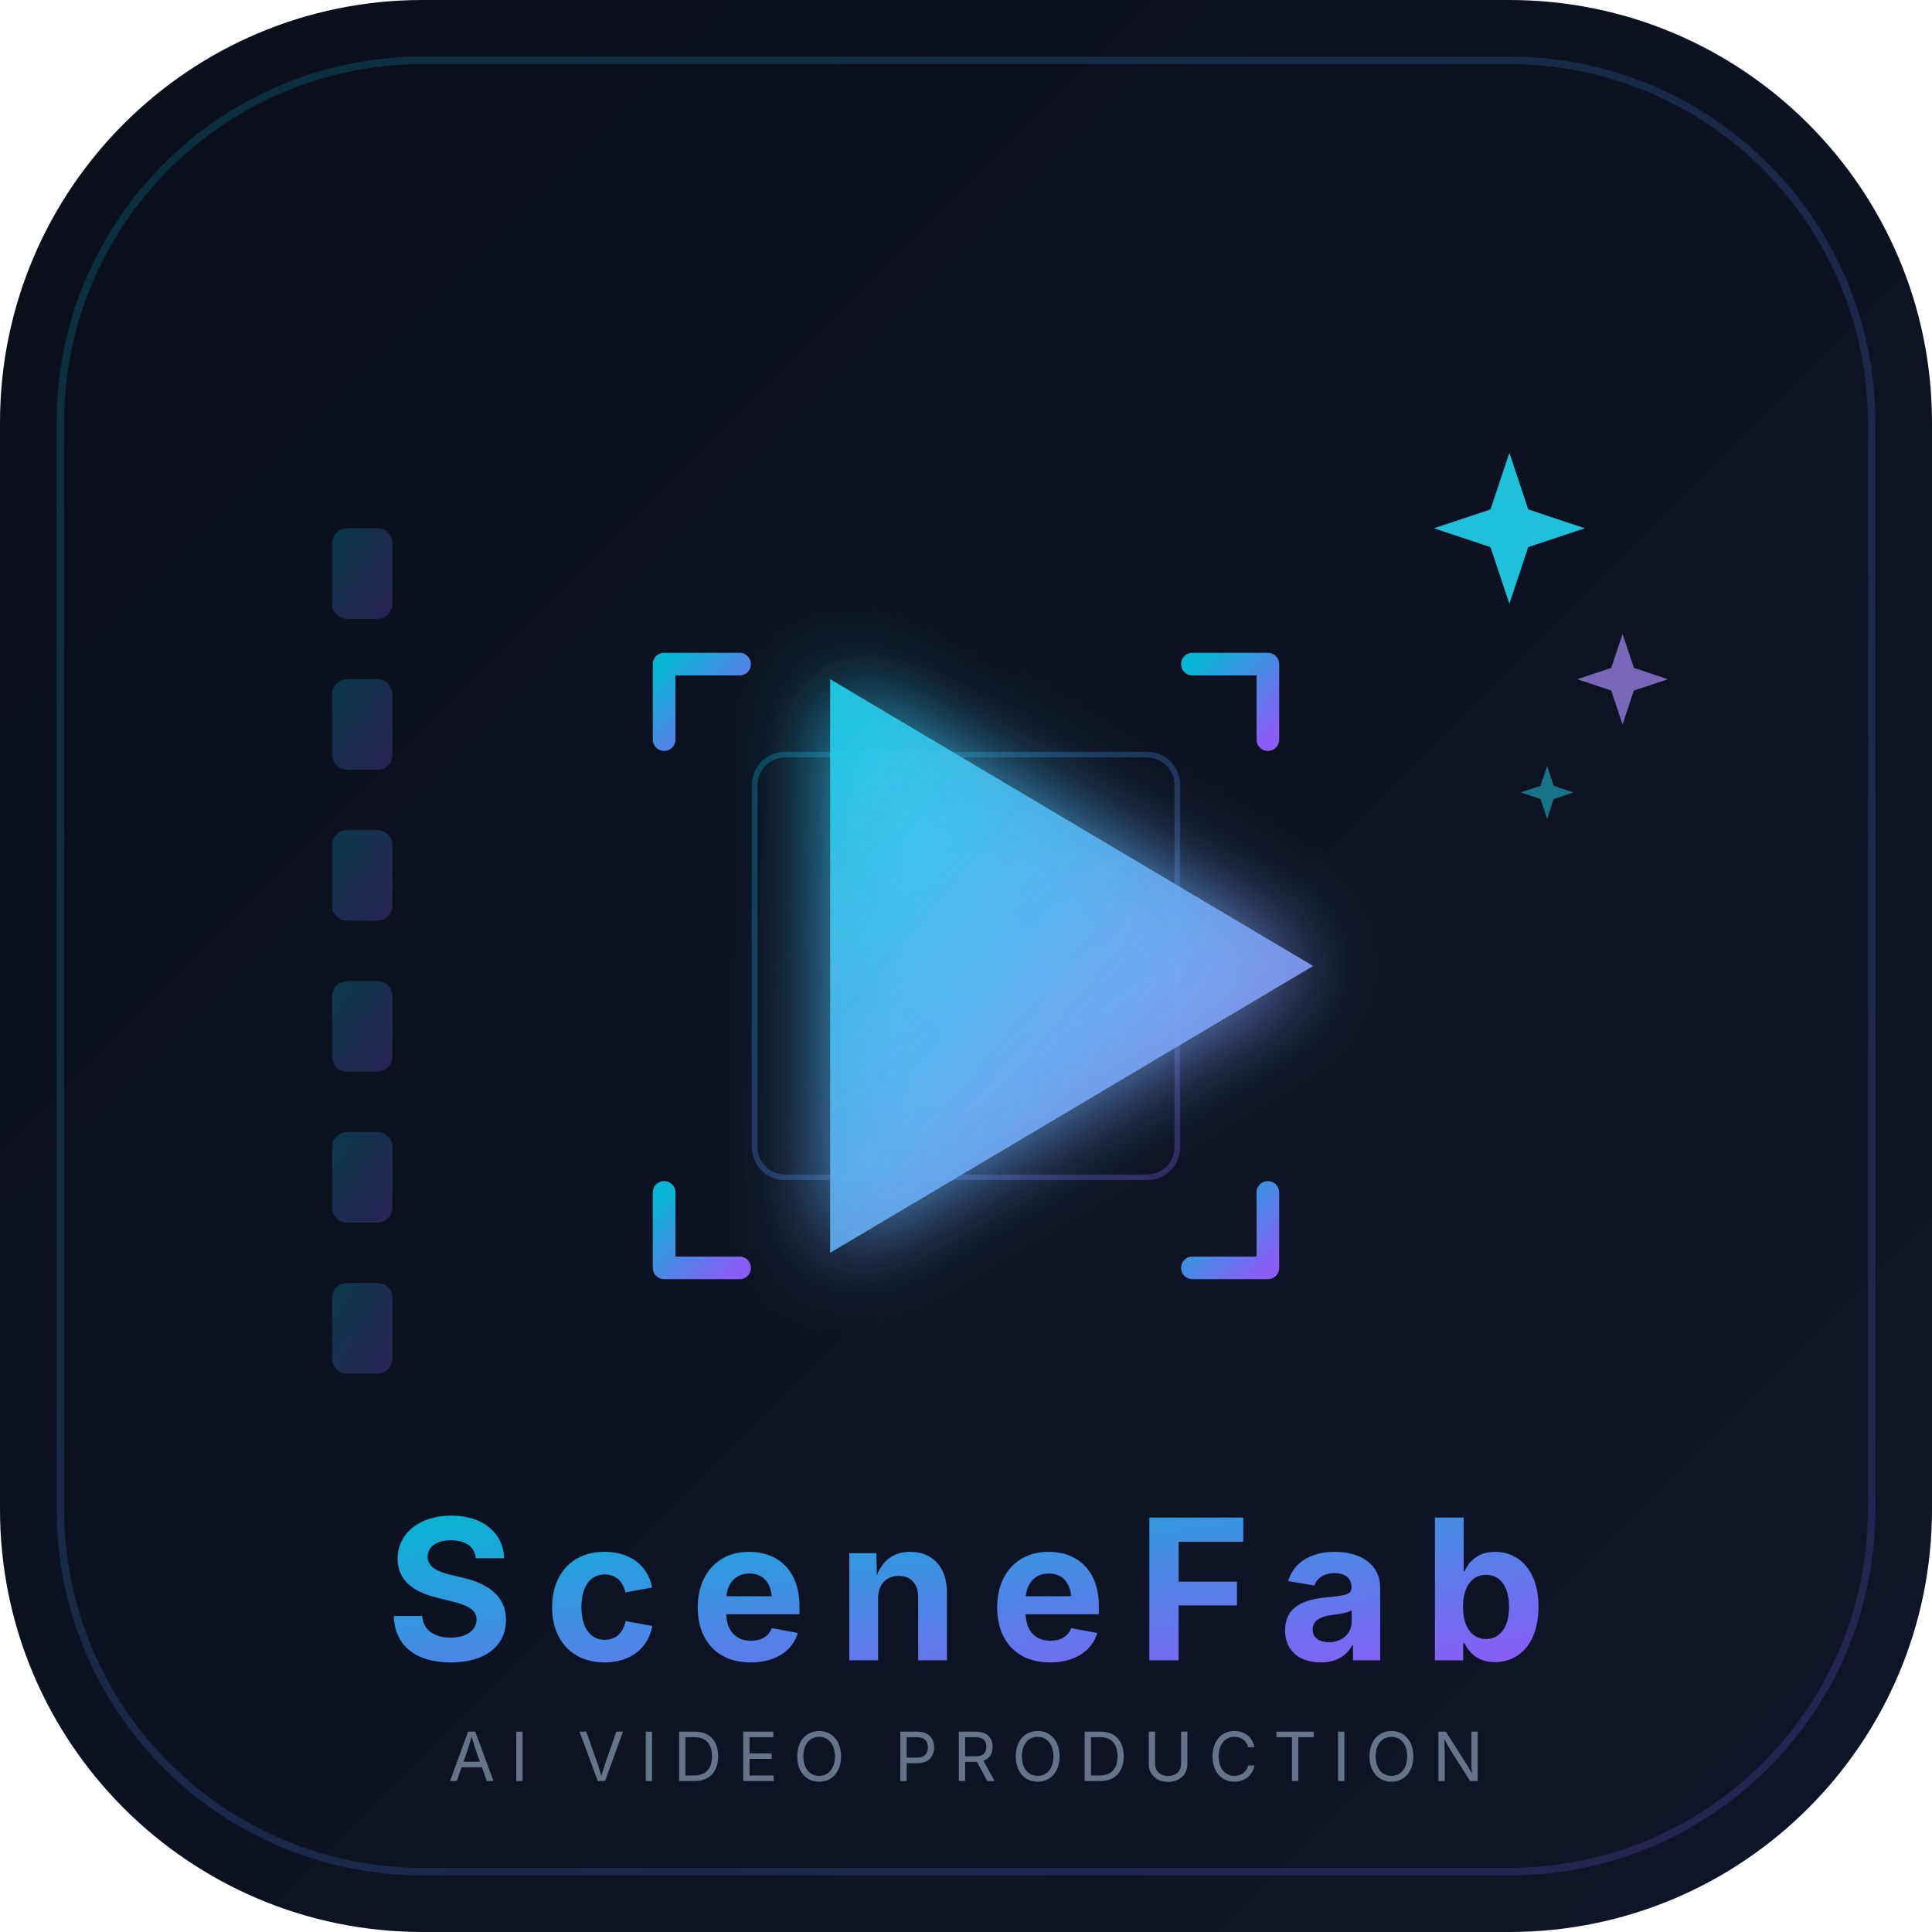
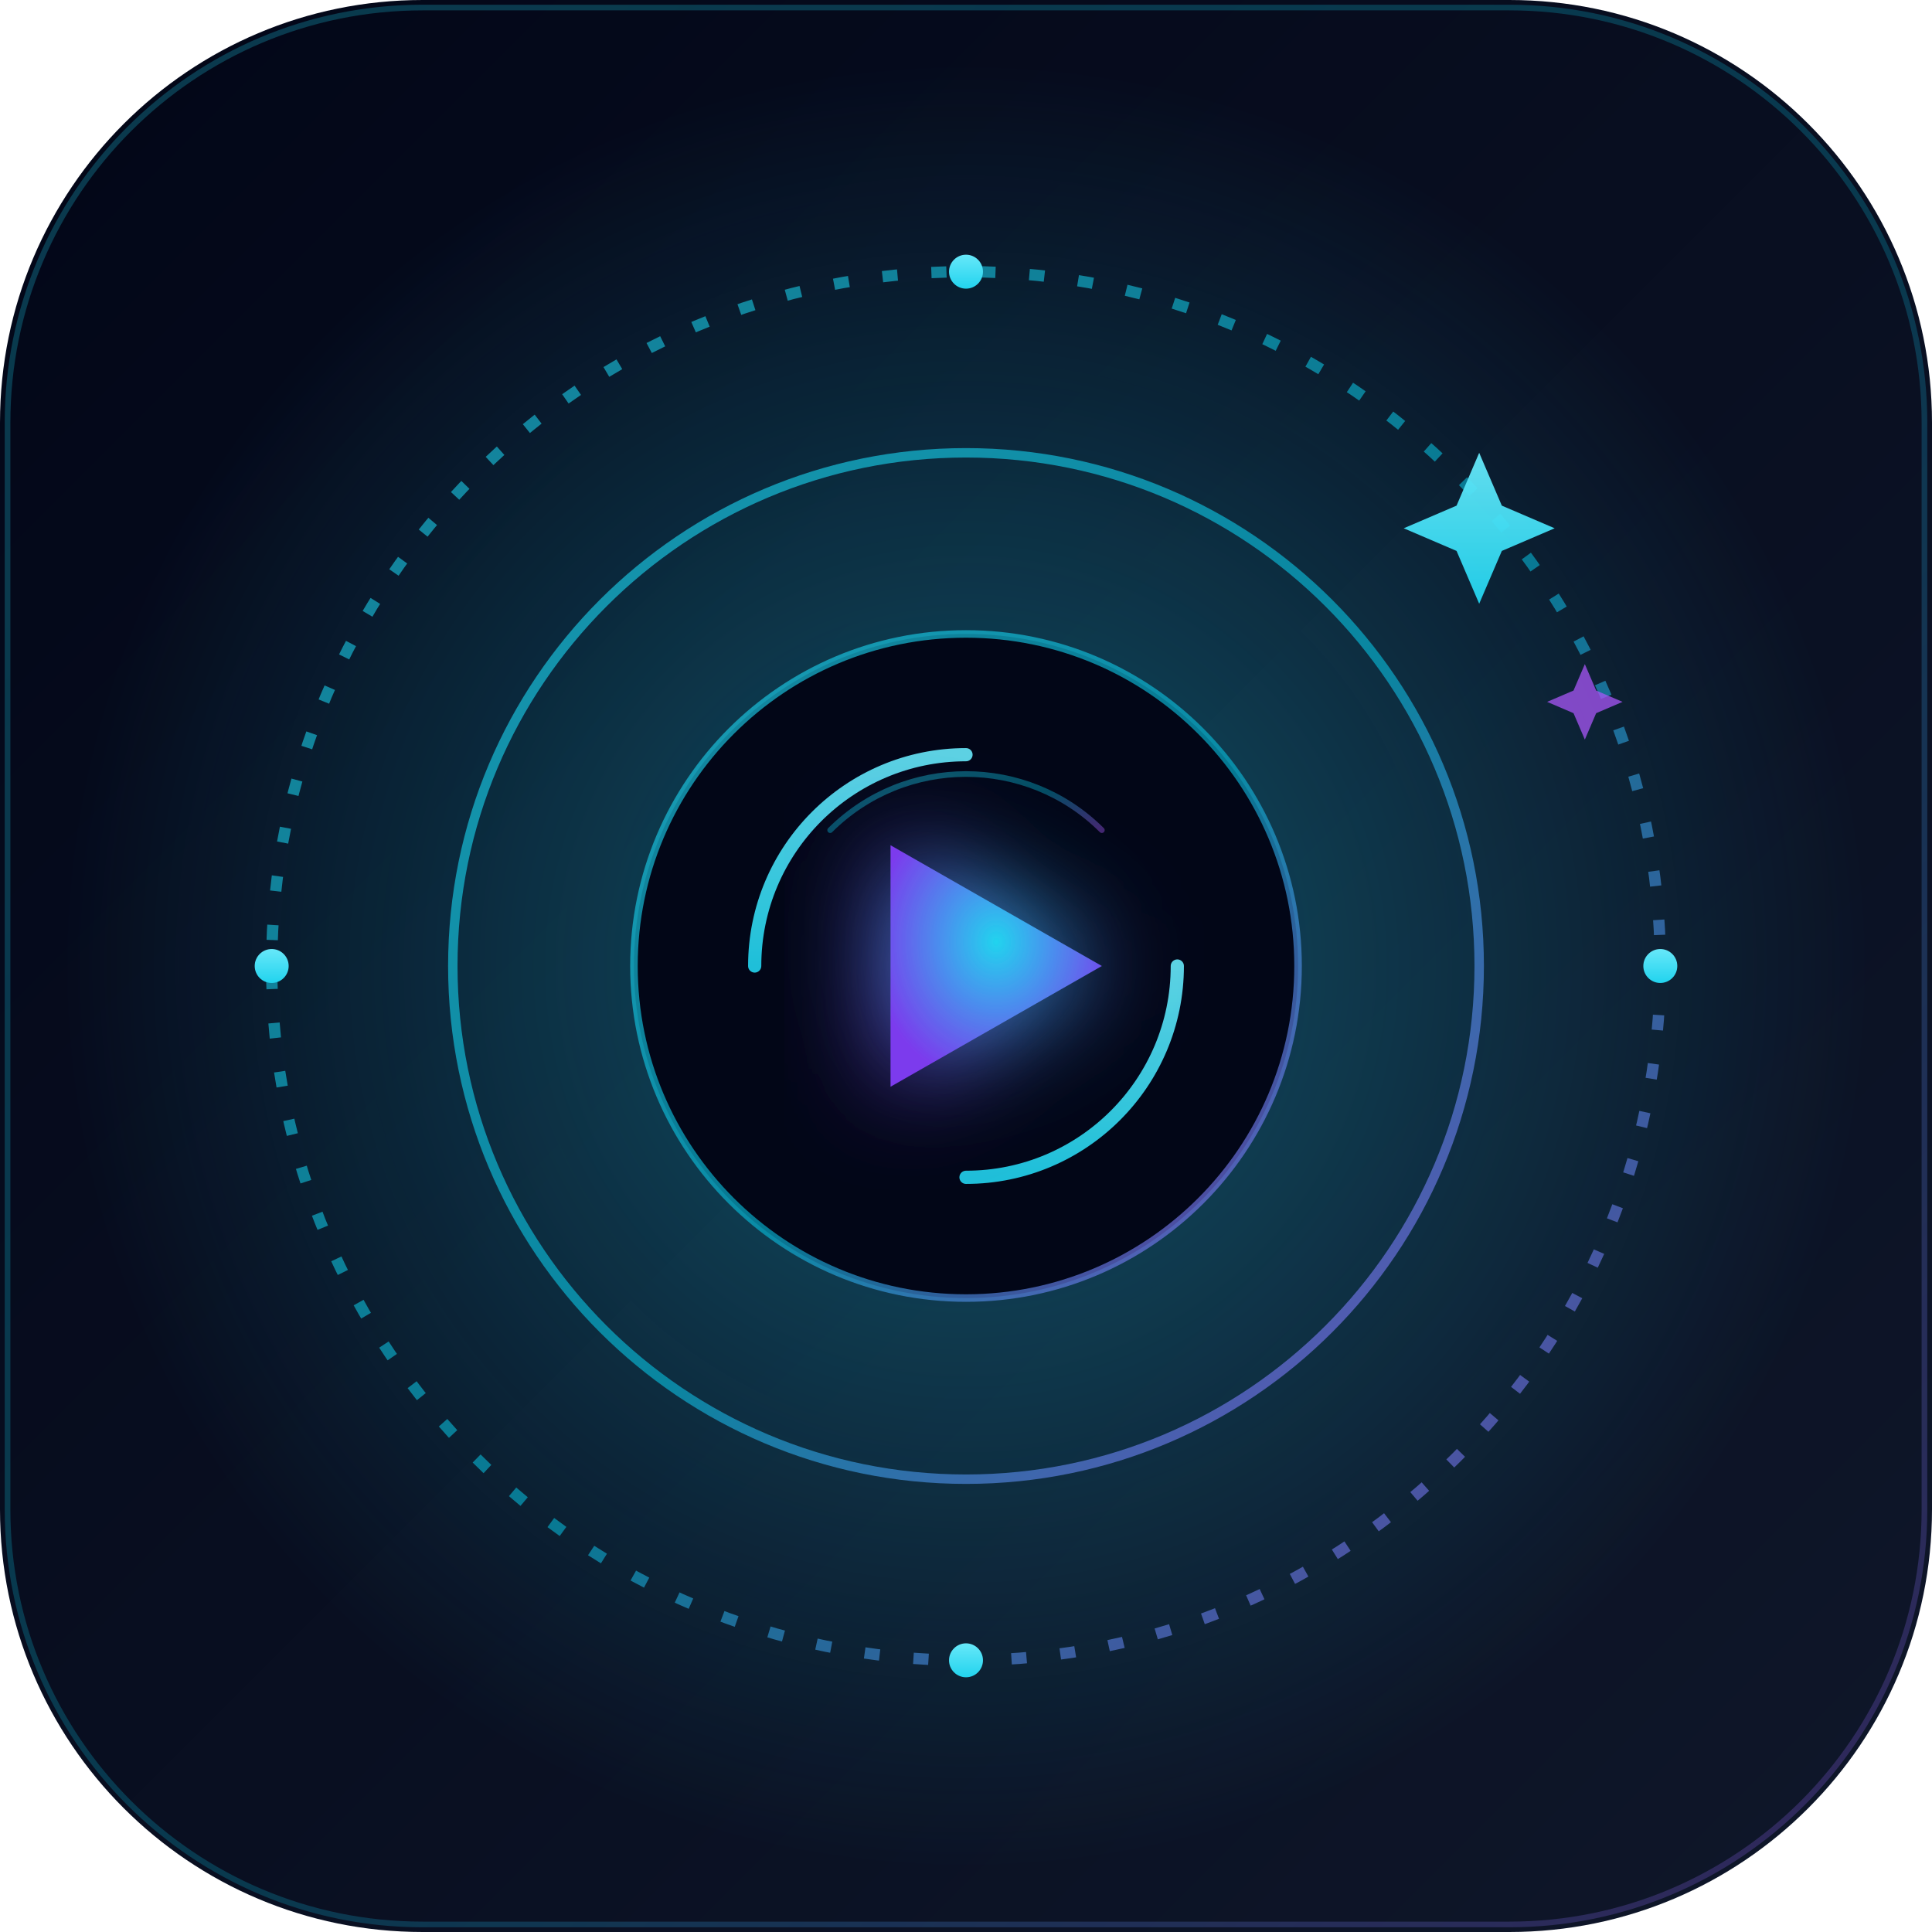
- <svg xmlns="http://www.w3.org/2000/svg" viewBox="0 0 512 512" fill="none">
+ <svg xmlns="http://www.w3.org/2000/svg" viewBox="0 0 512 512" role="img" aria-label="SceneFab application icon">
  <defs>
-     <linearGradient id="bg" x1="0%" y1="0%" x2="100%" y2="100%">
-       <stop offset="0%" stop-color="#0a0e1a" />
-       <stop offset="100%" stop-color="#0f1629" />
+     <linearGradient id="bgApp" x1="0%" y1="0%" x2="100%" y2="100%">
+       <stop offset="0%" stop-color="#020617" />
+       <stop offset="100%" stop-color="#0f172a" />
    </linearGradient>
-     <linearGradient id="accent" x1="0%" y1="0%" x2="100%" y2="100%">
-       <stop offset="0%" stop-color="#06b6d4" />
-       <stop offset="100%" stop-color="#8b5cf6" />
+     <linearGradient id="brandApp" x1="0%" y1="0%" x2="100%" y2="100%">
+       <stop offset="0%" stop-color="#22d3ee" />
+       <stop offset="55%" stop-color="#06b6d4" />
+       <stop offset="100%" stop-color="#a855f7" />
    </linearGradient>
-     <linearGradient id="play" x1="0%" y1="0%" x2="100%" y2="100%">
+     <linearGradient id="hiApp" x1="0%" y1="0%" x2="0%" y2="100%">
+       <stop offset="0%" stop-color="#67e8f9" />
+       <stop offset="100%" stop-color="#22d3ee" />
+     </linearGradient>
+     <radialGradient id="coreApp" cx="50%" cy="40%" r="60%">
      <stop offset="0%" stop-color="#22d3ee" />
-       <stop offset="100%" stop-color="#a78bfa" />
-     </linearGradient>
-     <filter id="glow" x="-50%" y="-50%" width="200%" height="200%">
-       <feGaussianBlur stdDeviation="12" result="blur" />
+       <stop offset="100%" stop-color="#7c3aed" />
+     </radialGradient>
+     <radialGradient id="coreGlowApp" cx="50%" cy="50%" r="50%">
+       <stop offset="0%" stop-color="#22d3ee" stop-opacity="0.35" />
+       <stop offset="100%" stop-color="#22d3ee" stop-opacity="0" />
+     </radialGradient>
+     <filter id="glowApp" x="-50%" y="-50%" width="200%" height="200%">
+       <feGaussianBlur stdDeviation="14" result="blur" />
      <feMerge>
        <feMergeNode in="blur" />
        <feMergeNode in="SourceGraphic" />
      </feMerge>
    </filter>
-     <filter id="inner-shadow" x="-10%" y="-10%" width="120%" height="120%">
-       <feGaussianBlur in="SourceAlpha" stdDeviation="8" result="blur" />
-       <feOffset dx="0" dy="4" result="offsetBlur" />
-       <feComposite in="SourceGraphic" in2="offsetBlur" operator="over" />
-     </filter>
+     <clipPath id="clipApp">
+       <rect width="512" height="512" rx="112" ry="112" />
+     </clipPath>
  </defs>
-   <rect width="512" height="512" rx="112" fill="url(#bg)" />
-   <rect x="16" y="16" width="480" height="480" rx="96" stroke="url(#accent)" stroke-width="2" opacity="0.2" />
-   <g opacity="0.6">
-     <rect x="88" y="140" width="16" height="24" rx="4" fill="url(#accent)" opacity="0.4" />
-     <rect x="88" y="180" width="16" height="24" rx="4" fill="url(#accent)" opacity="0.4" />
-     <rect x="88" y="220" width="16" height="24" rx="4" fill="url(#accent)" opacity="0.4" />
-     <rect x="88" y="260" width="16" height="24" rx="4" fill="url(#accent)" opacity="0.4" />
-     <rect x="88" y="300" width="16" height="24" rx="4" fill="url(#accent)" opacity="0.4" />
-     <rect x="88" y="340" width="16" height="24" rx="4" fill="url(#accent)" opacity="0.4" />
-     <line x1="104" y1="132" x2="104" y2="372" stroke="url(#accent)" stroke-width="2" opacity="0.3" />
+   <rect width="512" height="512" rx="112" ry="112" fill="url(#bgApp)" />
+   <rect x="2" y="2" width="508" height="508" rx="110" ry="110" fill="none" stroke="url(#brandApp)" stroke-width="1.5" opacity="0.25" />
+   <circle cx="256" cy="256" r="240" fill="url(#coreGlowApp)" />
+   <g clip-path="url(#clipApp)">
+     <circle cx="256" cy="256" r="184" fill="none" stroke="url(#brandApp)" stroke-width="3" stroke-dasharray="4 9" opacity="0.6" />
+     <circle cx="256" cy="256" r="136" fill="none" stroke="url(#brandApp)" stroke-width="2.5" opacity="0.65" />
+     <g fill="url(#hiApp)">
+       <circle cx="256" cy="72" r="4.5" />
+       <circle cx="440" cy="256" r="4.5" />
+       <circle cx="256" cy="440" r="4.5" />
+       <circle cx="72" cy="256" r="4.5" />
+     </g>
  </g>
-   <g transform="translate(256, 256)">
-     <path d="M-80 -80 L-80 -60 M-80 -80 L-60 -80" stroke="url(#accent)" stroke-width="6" stroke-linecap="round" />
-     <path d="M80 -80 L80 -60 M80 -80 L60 -80" stroke="url(#accent)" stroke-width="6" stroke-linecap="round" />
-     <path d="M-80 80 L-80 60 M-80 80 L-60 80" stroke="url(#accent)" stroke-width="6" stroke-linecap="round" />
-     <path d="M80 80 L80 60 M80 80 L60 80" stroke="url(#accent)" stroke-width="6" stroke-linecap="round" />
-     <rect x="-56" y="-56" width="112" height="112" rx="8" stroke="url(#accent)" stroke-width="1.5" opacity="0.3" />
+   <g transform="translate(256 256)">
+     <circle r="88" fill="#020617" />
+     <circle r="88" fill="none" stroke="url(#brandApp)" stroke-width="2" opacity="0.65" />
+     <path d="M -56 0 A 56 56 0 0 1 0 -56" fill="none" stroke="url(#hiApp)" stroke-width="3.5" stroke-linecap="round" opacity="0.9" />
+     <path d="M 56 0 A 56 56 0 0 1 0 56" fill="none" stroke="url(#hiApp)" stroke-width="3.5" stroke-linecap="round" opacity="0.9" />
+     <path d="M -36 -36 A 51 51 0 0 1 36 -36" fill="none" stroke="url(#brandApp)" stroke-width="1.5" stroke-linecap="round" opacity="0.4" />
+     <g filter="url(#glowApp)">
+       <path d="M -20 -32 L 36 0 L -20 32 Z" fill="url(#coreApp)" />
+     </g>
  </g>
-   <g filter="url(#glow)">
-     <path d="M220 180 L220 332 L348 256 Z" fill="url(#play)" opacity="0.9" />
+   <g fill="url(#hiApp)">
+     <path d="M 392 120              L 398 134              L 412 140              L 398 146              L 392 160              L 386 146              L 372 140              L 386 134 Z" opacity="0.95" />
  </g>
-   <g transform="translate(400, 140)">
-     <path d="M0 -20 L5 -5 L20 0 L5 5 L0 20 L-5 5 L-20 0 L-5 -5 Z" fill="#22d3ee" opacity="0.9" />
+   <g fill="#a855f7" opacity="0.75">
+     <path d="M 420 176              L 423 183              L 430 186              L 423 189              L 420 196              L 417 189              L 410 186              L 417 183 Z" />
  </g>
-   <g transform="translate(430, 180) scale(0.6)">
-     <path d="M0 -20 L5 -5 L20 0 L5 5 L0 20 L-5 5 L-20 0 L-5 -5 Z" fill="#a78bfa" opacity="0.7" />
-   </g>
-   <g transform="translate(410, 210) scale(0.35)">
-     <path d="M0 -20 L5 -5 L20 0 L5 5 L0 20 L-5 5 L-20 0 L-5 -5 Z" fill="#22d3ee" opacity="0.5" />
-   </g>
-   <text x="256" y="440" text-anchor="middle" font-family="Inter, SF Pro Display, system-ui, -apple-system, sans-serif" font-weight="700" font-size="52" fill="url(#accent)" letter-spacing="8">
-     SceneFab
-   </text>
-   <text x="256" y="472" text-anchor="middle" font-family="Inter, SF Pro Display, system-ui, -apple-system, sans-serif" font-weight="400" font-size="18" fill="#64748b" letter-spacing="4">
-     AI VIDEO PRODUCTION
-   </text>
</svg>
